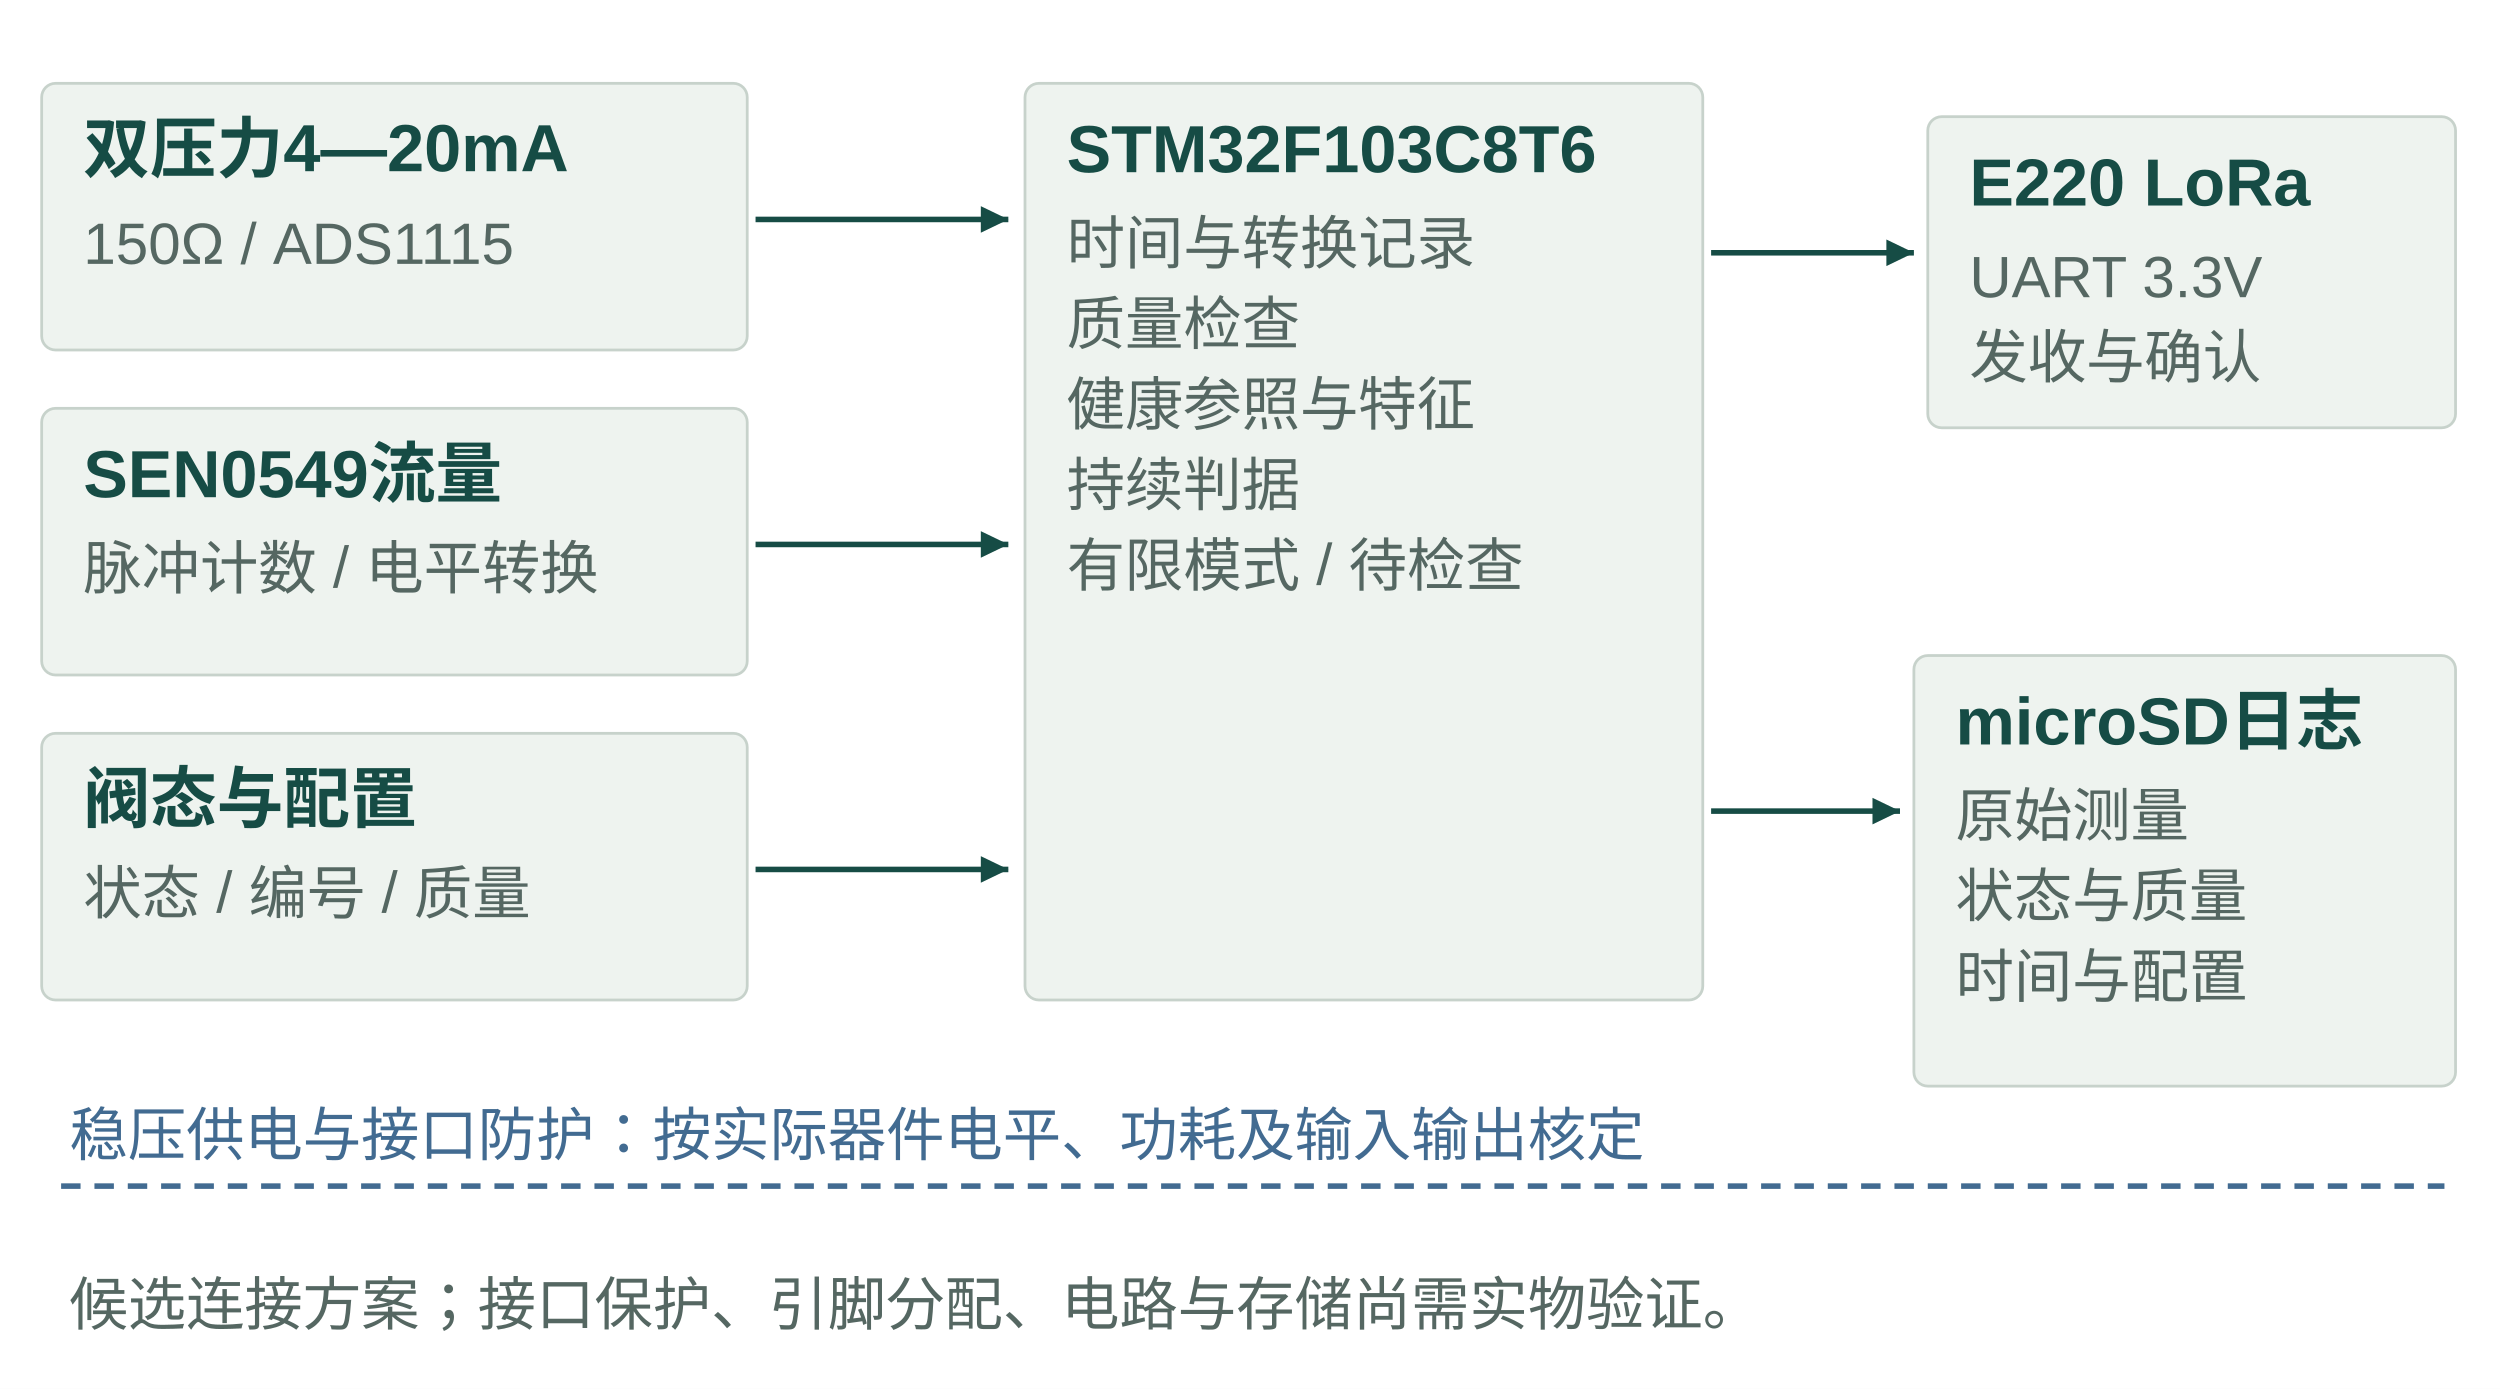
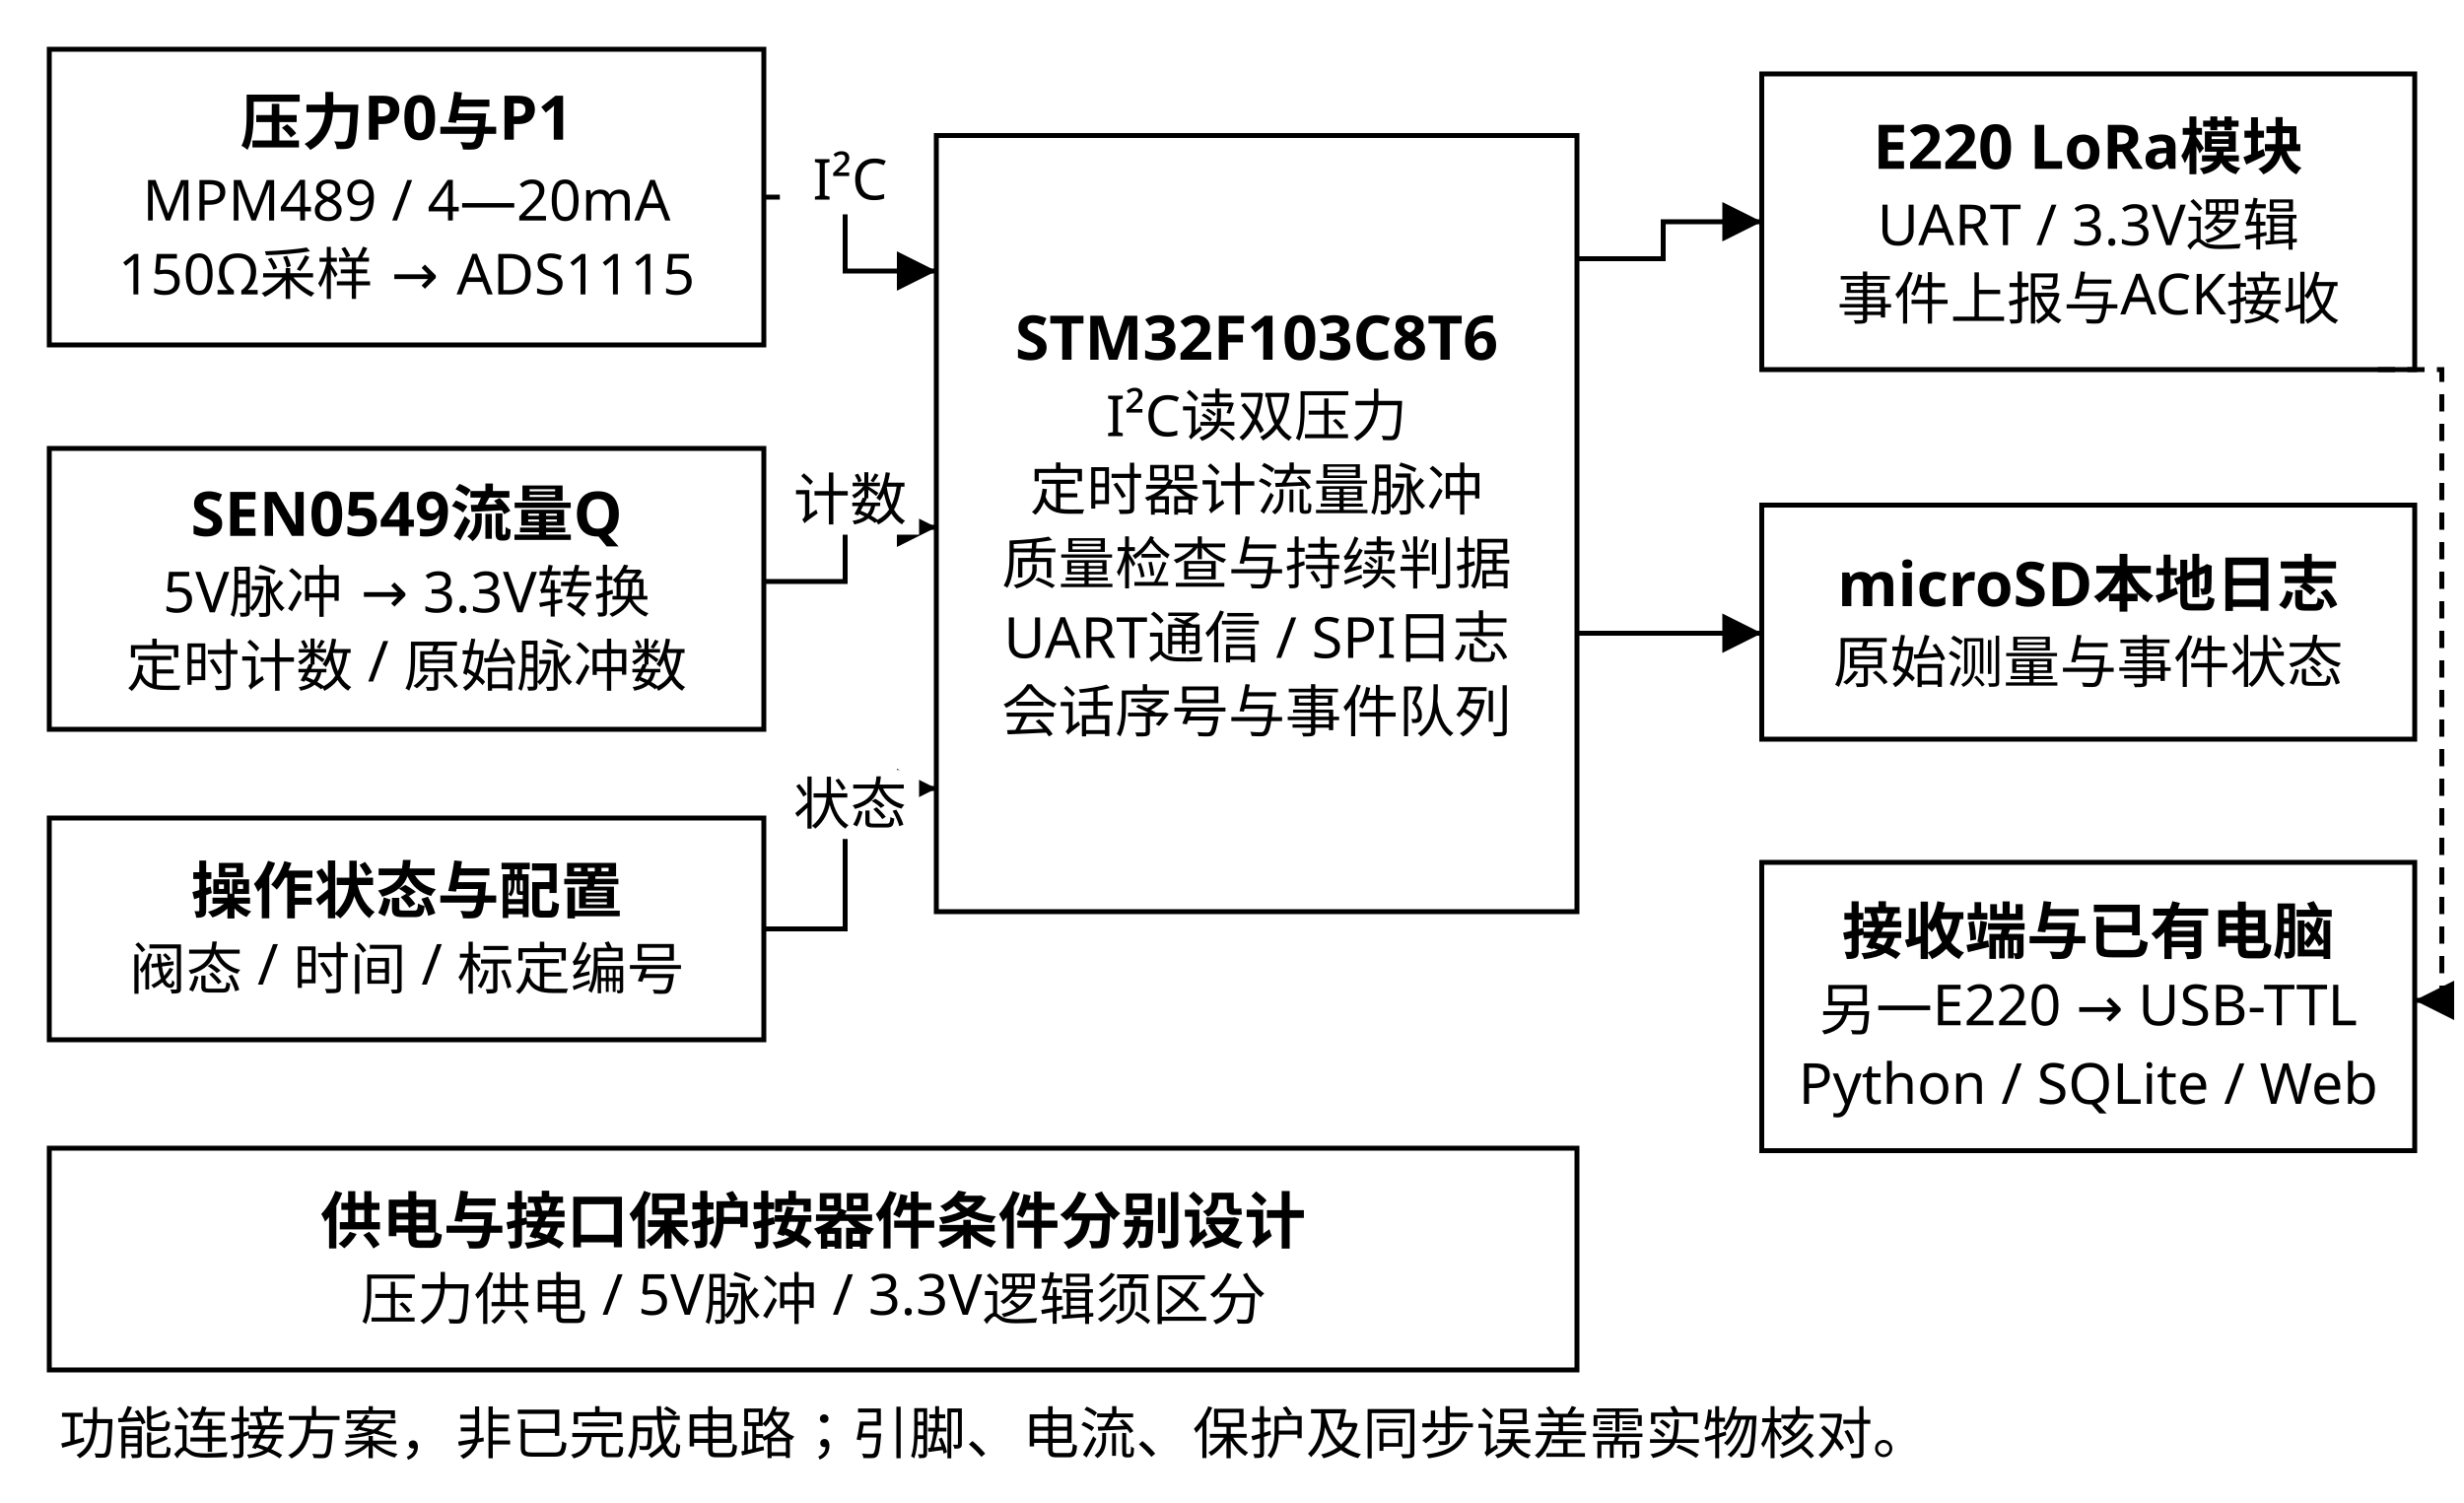
- <svg xmlns="http://www.w3.org/2000/svg" viewBox="0 0 900 500">
-   <rect x="0" y="0" width="900" height="500" rx="0" fill="#FFFFFF" stroke="none" />
-   <rect x="15" y="30" width="254" height="96" rx="5" fill="#EEF3EF" stroke="#C7D2CB" />
-   <text x="30" y="62" font-family="Microsoft YaHei, Arial" font-size="24" fill="#164C45" text-anchor="start" font-weight="bold">双压力4—20mA</text>
-   <text x="30" y="95" font-family="Microsoft YaHei, Arial" font-size="21" fill="#556762">150Ω / ADS1115</text>
-   <line x1="272" y1="79" x2="363" y2="79" stroke="#164C45" stroke-width="2" />
-   <polygon points="363,79 353.095,83.785 353.095,74.215" fill="#164C45" stroke="none" stroke-width="1" />
-   <rect x="15" y="147" width="254" height="96" rx="5" fill="#EEF3EF" stroke="#C7D2CB" />
-   <text x="30" y="179" font-family="Microsoft YaHei, Arial" font-size="24" fill="#164C45" text-anchor="start" font-weight="bold">SEN0549流量</text>
-   <text x="30" y="212" font-family="Microsoft YaHei, Arial" font-size="21" fill="#556762">脉冲计数 / 电平转换</text>
-   <line x1="272" y1="196" x2="363" y2="196" stroke="#164C45" stroke-width="2" />
-   <polygon points="363,196 353.095,200.785 353.095,191.215" fill="#164C45" stroke="none" stroke-width="1" />
-   <rect x="15" y="264" width="254" height="96" rx="5" fill="#EEF3EF" stroke="#C7D2CB" />
-   <text x="30" y="296" font-family="Microsoft YaHei, Arial" font-size="24" fill="#164C45" text-anchor="start" font-weight="bold">阀态与配置</text>
-   <text x="30" y="329" font-family="Microsoft YaHei, Arial" font-size="21" fill="#556762">状态 / 编号 / 质量</text>
-   <line x1="272" y1="313" x2="363" y2="313" stroke="#164C45" stroke-width="2" />
-   <polygon points="363,313 353.095,317.785 353.095,308.215" fill="#164C45" stroke="none" stroke-width="1" />
-   <rect x="369" y="30" width="244" height="330" rx="5" fill="#EEF3EF" stroke="#C7D2CB" />
-   <text x="384" y="62" font-family="Microsoft YaHei, Arial" font-size="24" fill="#164C45" text-anchor="start" font-weight="bold">STM32F103C8T6</text>
-   <text x="384" y="95" font-family="Microsoft YaHei, Arial" font-size="21" fill="#556762">时间与转换记录<tspan x="384" dy="29">质量检查</tspan>
-     <tspan x="384" dy="29">健康参照与特征</tspan>
-     <tspan x="384" dy="29">持续判据</tspan>
-     <tspan x="384" dy="29">有限模式 / 待检查</tspan>
-   </text>
-   <rect x="694" y="42" width="190" height="112" rx="5" fill="#EEF3EF" stroke="#C7D2CB" />
-   <text x="709" y="74" font-family="Microsoft YaHei, Arial" font-size="24" fill="#164C45" text-anchor="start" font-weight="bold">E220 LoRa</text>
-   <text x="709" y="107" font-family="Microsoft YaHei, Arial" font-size="21" fill="#556762">UART 3.3V<tspan x="709" dy="29">发收与确认</tspan>
-   </text>
-   <line x1="616" y1="91" x2="689" y2="91" stroke="#164C45" stroke-width="2" />
-   <polygon points="689,91 679.095,95.785 679.095,86.215" fill="#164C45" stroke="none" stroke-width="1" />
-   <rect x="689" y="236" width="195" height="155" rx="5" fill="#EEF3EF" stroke="#C7D2CB" />
-   <text x="704" y="268" font-family="Microsoft YaHei, Arial" font-size="24" fill="#164C45" text-anchor="start" font-weight="bold">microSD日志</text>
-   <text x="704" y="301" font-family="Microsoft YaHei, Arial" font-size="21" fill="#556762">原始测量<tspan x="704" dy="29">状态与质量</tspan>
-     <tspan x="704" dy="29">时间与配置</tspan>
-   </text>
-   <line x1="616" y1="292" x2="684" y2="292" stroke="#164C45" stroke-width="2" />
-   <polygon points="684,292 674.095,296.785 674.095,287.215" fill="#164C45" stroke="none" stroke-width="1" />
-   <line x1="22" y1="427" x2="880" y2="427" stroke="#426B91" stroke-width="2" stroke-dasharray="7,5" />
-   <text x="25" y="416" font-family="Microsoft YaHei, Arial" font-size="21" fill="#426B91" text-anchor="start">稳压供电与接口防护：按实际器件电平、功耗及输入输出核定</text>
-   <text x="25" y="477" font-family="Microsoft YaHei, Arial" font-size="21" fill="#556762" text-anchor="start">候选连接方案；接口保护、引脚分配、电路与存储尚需实物验证。</text>
+ <svg xmlns="http://www.w3.org/2000/svg" width="1000" height="610" viewBox="0 0 1000 610">
+   <defs>
+     <marker id="arrow" markerWidth="9" markerHeight="9" refX="8" refY="4" orient="auto">
+       <path d="M 0 0 L 8 4 L 0 8 Z" fill="black" />
+     </marker>
+   </defs>
+   <rect width="1000" height="610" fill="white" />
+   <g font-family="Microsoft YaHei, SimSun, sans-serif" fill="black">
+     <g data-kind="box" data-x="20" data-y="20" data-w="290" data-h="120">
+       <rect x="20" y="20" width="290" height="120" fill="white" stroke="black" stroke-width="2" />
+       <text x="165.0" y="58.5" font-size="25" font-weight="700" text-anchor="middle">压力P0与P1</text>
+       <text x="165.0" y="89.5" font-size="23" font-weight="400" text-anchor="middle">MPM489 / 4—20mA</text>
+       <text x="165.0" y="119.5" font-size="23" font-weight="400" text-anchor="middle">150Ω采样 → ADS1115</text>
+     </g>
+     <g data-kind="box" data-x="20" data-y="182" data-w="290" data-h="114">
+       <rect x="20" y="182" width="290" height="114" fill="white" stroke="black" stroke-width="2" />
+       <text x="165.0" y="217.5" font-size="25" font-weight="700" text-anchor="middle">SEN0549流量Q</text>
+       <text x="165.0" y="248.5" font-size="23" font-weight="400" text-anchor="middle">5V脉冲 → 3.3V转换</text>
+       <text x="165.0" y="278.5" font-size="23" font-weight="400" text-anchor="middle">定时计数 / 原始脉冲数</text>
+     </g>
+     <g data-kind="box" data-x="20" data-y="332" data-w="290" data-h="90">
+       <rect x="20" y="332" width="290" height="90" fill="white" stroke="black" stroke-width="2" />
+       <text x="165.0" y="370.5" font-size="25" font-weight="700" text-anchor="middle">操作状态与配置</text>
+       <text x="165.0" y="401.5" font-size="23" font-weight="400" text-anchor="middle">阀态 / 时间 / 标定编号</text>
+     </g>
+     <g data-kind="box" data-x="380" data-y="55" data-w="260" data-h="315">
+       <rect x="380" y="55" width="260" height="315" fill="white" stroke="black" stroke-width="2" />
+       <text x="510.0" y="146.0" font-size="25" font-weight="700" text-anchor="middle">STM32F103C8T6</text>
+       <text x="510.0" y="177.0" font-size="23" font-weight="400" text-anchor="middle">I²C读双压力</text>
+       <text x="510.0" y="207.0" font-size="23" font-weight="400" text-anchor="middle">定时器计流量脉冲</text>
+       <text x="510.0" y="237.0" font-size="23" font-weight="400" text-anchor="middle">质量检查与持续判据</text>
+       <text x="510.0" y="267.0" font-size="23" font-weight="400" text-anchor="middle">UART通信 / SPI日志</text>
+       <text x="510.0" y="297.0" font-size="23" font-weight="400" text-anchor="middle">会话序号与事件队列</text>
+     </g>
+     <path d="M 310 80 L 343 80 L 343 110 L 380 110" fill="none" stroke="black" stroke-width="2" marker-end="url(#arrow)" />
+     <rect x="316.5" y="59.0" width="57" height="28" fill="white" />
+     <text x="345" y="81.0" font-size="23" font-weight="400" text-anchor="middle">I²C</text>
+     <path d="M 310 236 L 343 236 L 343 214 L 380 214" fill="none" stroke="black" stroke-width="2" marker-end="url(#arrow)" />
+     <rect x="317.0" y="189.0" width="56" height="28" fill="white" />
+     <text x="345" y="211.0" font-size="23" font-weight="400" text-anchor="middle">计数</text>
+     <path d="M 310 377 L 343 377 L 343 320 L 380 320" fill="none" stroke="black" stroke-width="2" marker-end="url(#arrow)" />
+     <rect x="317.0" y="312.5" width="56" height="28" fill="white" />
+     <text x="345" y="334.5" font-size="23" font-weight="400" text-anchor="middle">状态</text>
+     <g data-kind="box" data-x="715" data-y="30" data-w="265" data-h="120">
+       <rect x="715" y="30" width="265" height="120" fill="white" stroke="black" stroke-width="2" />
+       <text x="847.5" y="68.5" font-size="25" font-weight="700" text-anchor="middle">E220 LoRa模块</text>
+       <text x="847.5" y="99.5" font-size="23" font-weight="400" text-anchor="middle">UART / 3.3V逻辑</text>
+       <text x="847.5" y="129.5" font-size="23" font-weight="400" text-anchor="middle">事件上报与ACK接收</text>
+     </g>
+     <g data-kind="box" data-x="715" data-y="205" data-w="265" data-h="95">
+       <rect x="715" y="205" width="265" height="95" fill="white" stroke="black" stroke-width="2" />
+       <text x="847.5" y="246.0" font-size="25" font-weight="700" text-anchor="middle">microSD本地日志</text>
+       <text x="847.5" y="277.0" font-size="23" font-weight="400" text-anchor="middle">原始测量与事件状态</text>
+     </g>
+     <path d="M 640 105 L 675 105 L 675 90 L 715 90" fill="none" stroke="black" stroke-width="2" marker-end="url(#arrow)" />
+     <path d="M 640 257 L 715 257" fill="none" stroke="black" stroke-width="2" marker-end="url(#arrow)" />
+     <g data-kind="box" data-x="715" data-y="350" data-w="265" data-h="117">
+       <rect x="715" y="350" width="265" height="117" fill="white" stroke="black" stroke-width="2" />
+       <text x="847.5" y="387.0" font-size="25" font-weight="700" text-anchor="middle">接收端与已有电脑</text>
+       <text x="847.5" y="418.0" font-size="23" font-weight="400" text-anchor="middle">另一E220 → USB-TTL</text>
+       <text x="847.5" y="448.0" font-size="23" font-weight="400" text-anchor="middle">Python / SQLite / Web</text>
+     </g>
+     <path d="M 965 150 L 991 150 L 991 406 L 980 406" fill="none" stroke="black" stroke-width="2" stroke-dasharray="7 5" marker-end="url(#arrow)" />
+     <g data-kind="box" data-x="20" data-y="466" data-w="620" data-h="90">
+       <rect x="20" y="466" width="620" height="90" fill="white" stroke="black" stroke-width="2" />
+       <text x="330.0" y="504.5" font-size="25" font-weight="700" text-anchor="middle">供电与接口保护按器件条件分别设计</text>
+       <text x="330.0" y="535.5" font-size="23" font-weight="400" text-anchor="middle">压力供电 / 5V脉冲 / 3.3V逻辑须区分</text>
+     </g>
+     <text x="24" y="590" font-size="23" font-weight="400" text-anchor="start">功能连接方案，非已完成电路；引脚、电流、保护及同步误差需实物核对。</text>
+   </g>
</svg>
